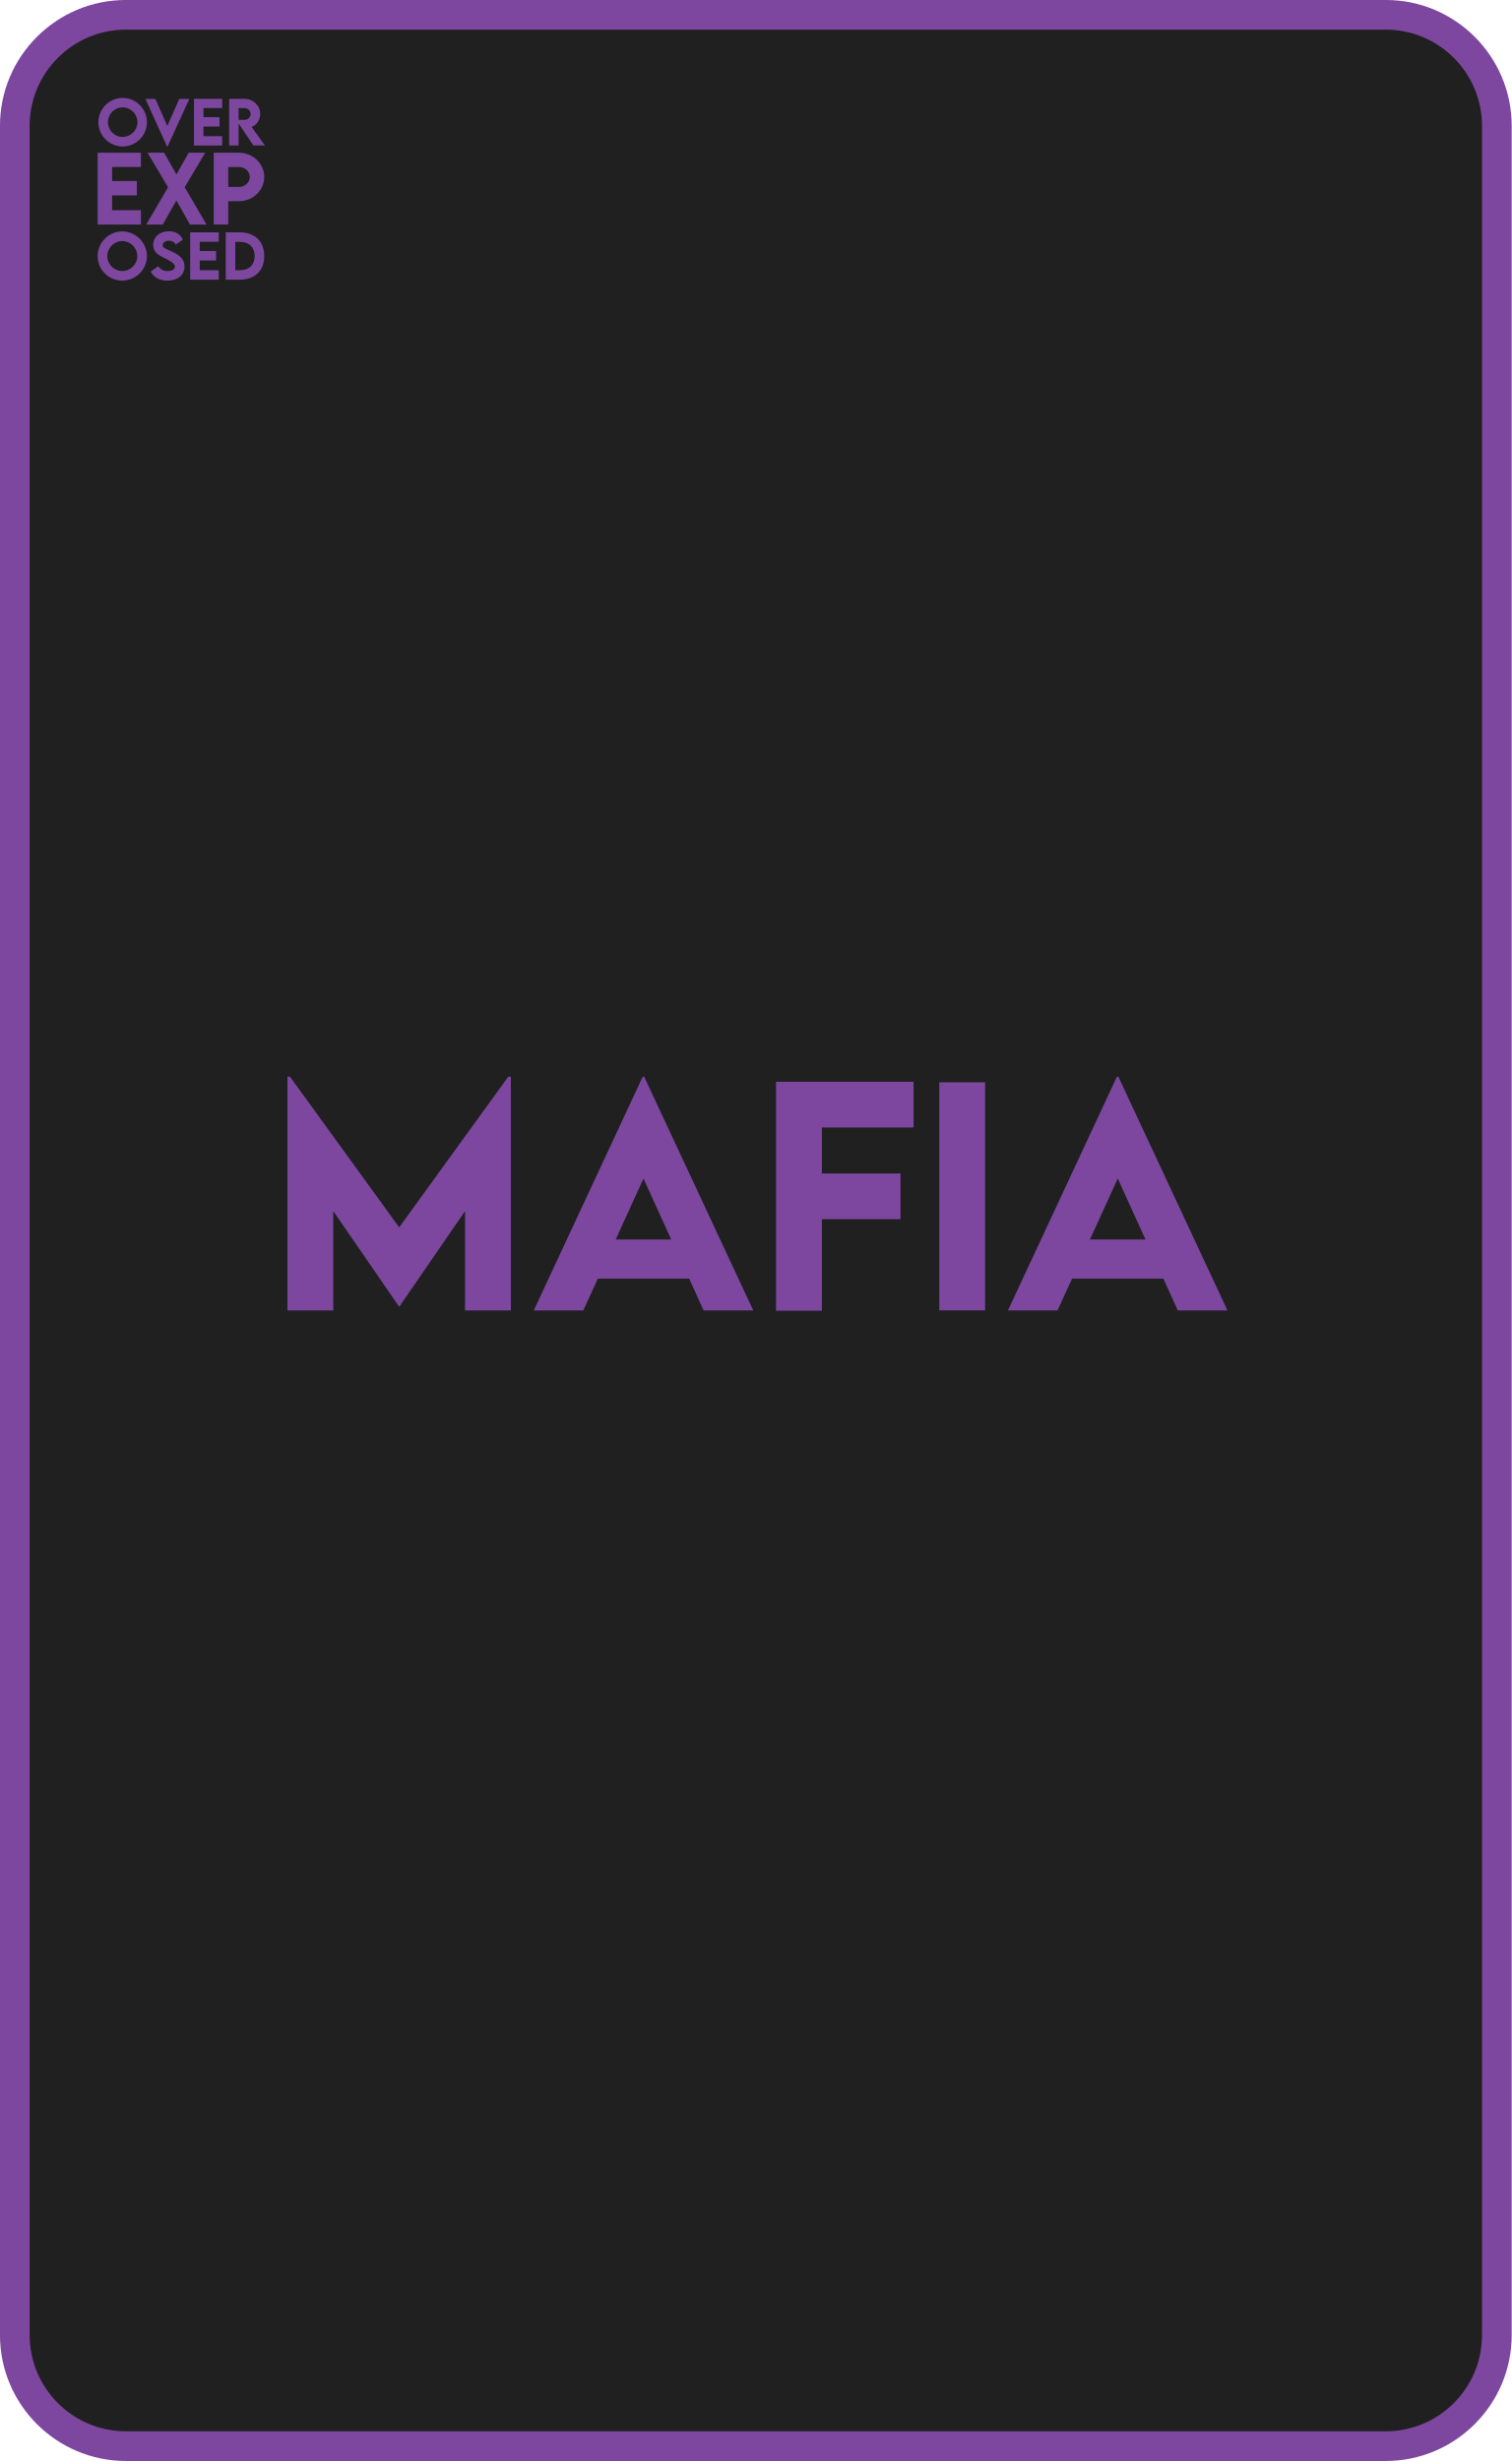
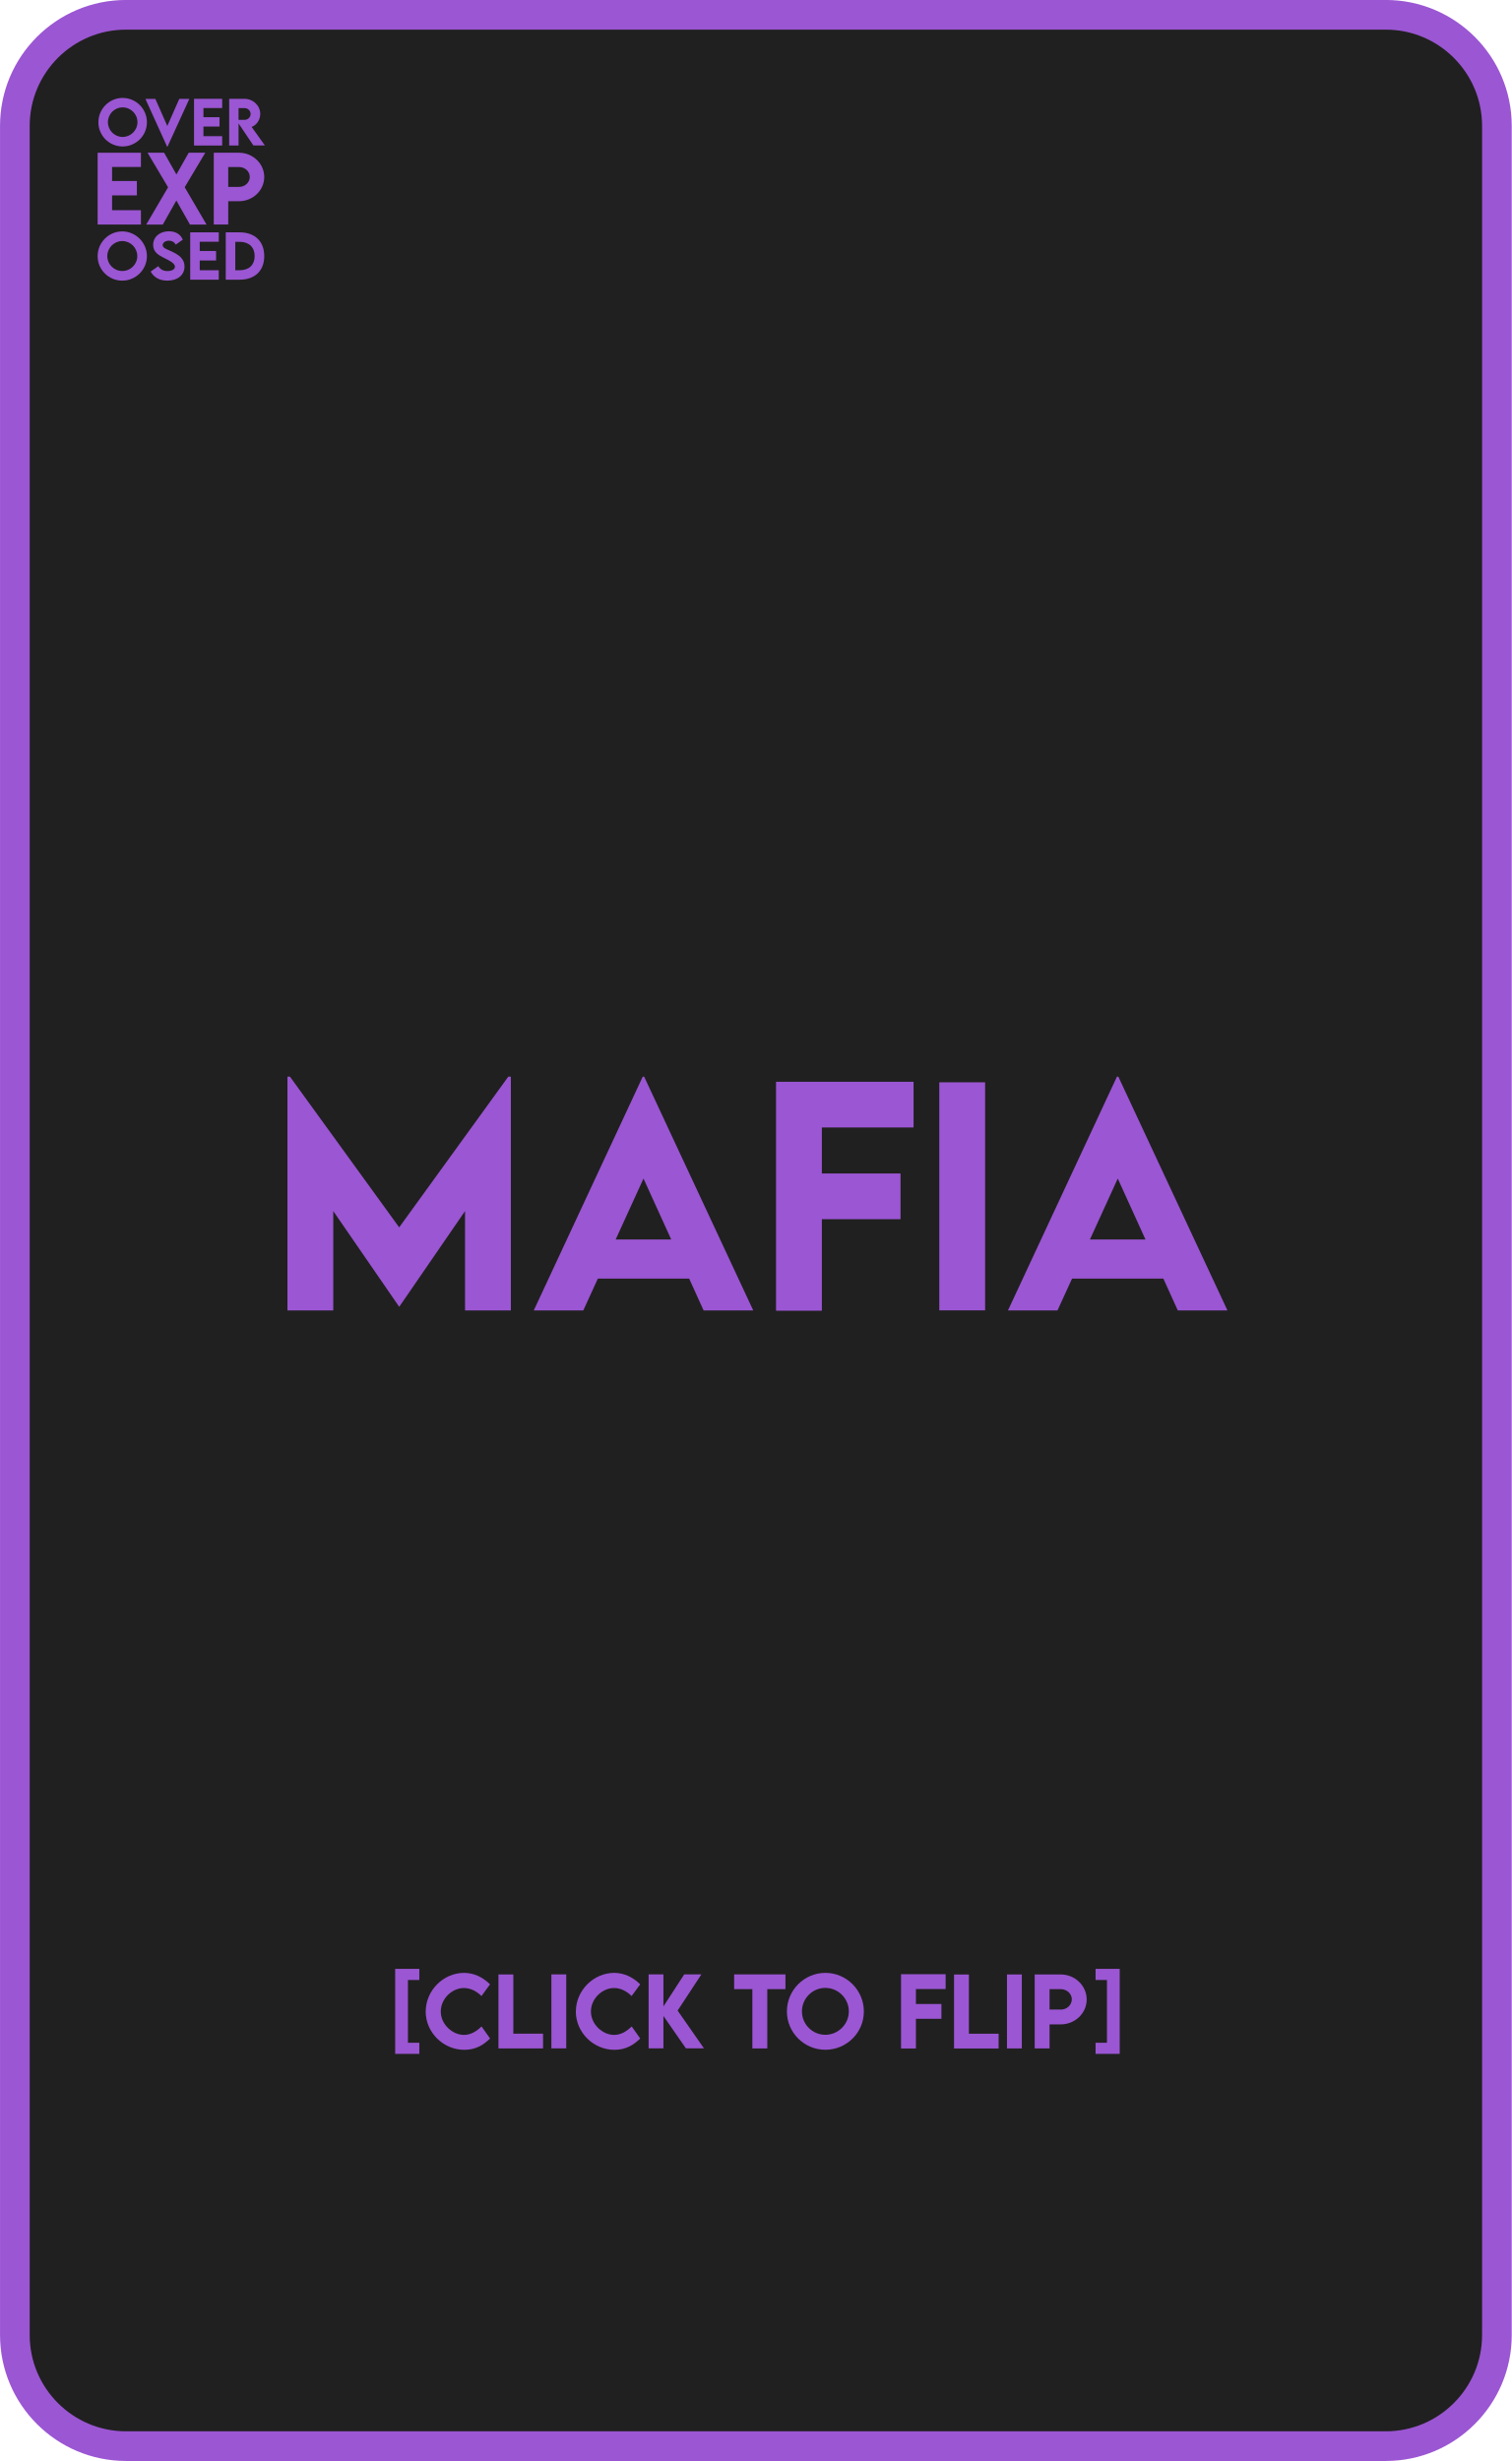
<svg xmlns="http://www.w3.org/2000/svg" id="Layer_2" data-name="Layer 2" viewBox="0 0 257.33 418.91">
  <defs>
    <style>
      .cls-1 {
-         fill: none;
-         stroke: #7d47a0;
-         stroke-linecap: round;
-         stroke-linejoin: round;
-         stroke-width: 5.05px;
+         fill: #9b56d3;
      }

      .cls-2 {
        fill: #202020;
      }

      .cls-3 {
-         fill: #7d47a0;
+         fill: none;
+         stroke: #9b56d3;
+         stroke-linecap: round;
+         stroke-linejoin: round;
+         stroke-width: 5.05px;
      }
    </style>
  </defs>
  <g id="Layer_1-2" data-name="Layer 1">
-     <rect class="cls-2" x="2.52" y="2.52" width="252.28" height="413.86" rx="18.92" ry="18.92" />
-     <rect class="cls-1" x="2.52" y="2.52" width="252.28" height="413.86" rx="18.92" ry="18.92" />
+     <path class="cls-2" d="M21.45,2.52h214.44c10.44,0,18.92,8.48,18.92,18.92v376.02c0,10.44-8.48,18.92-18.92,18.92H21.45c-10.44,0-18.92-8.48-18.92-18.92V21.45C2.52,11,11,2.52,21.45,2.52Z" />
+     <path class="cls-3" d="M21.45,2.52h214.44c10.44,0,18.92,8.48,18.92,18.92v376.02c0,10.44-8.48,18.92-18.92,18.92H21.45c-10.44,0-18.92-8.48-18.92-18.92V21.45C2.52,11,11,2.52,21.45,2.52Z" />
    <g>
      <g>
-         <path class="cls-3" d="M19.08,28.42v2.39h4.22v2.45h-4.22v2.52h4.91v2.44h-7.37v-12.22h7.37v2.42h-4.91Z" />
-         <path class="cls-3" d="M28.61,31.88l-3.49-5.88h2.82l2.09,3.7,2.09-3.7h2.82l-3.5,5.87,3.72,6.36h-2.82l-2.32-4.1-2.31,4.1h-2.82l3.72-6.35Z" />
-         <path class="cls-3" d="M36.39,26h4.29c2.37,0,4.3,1.86,4.3,4.13s-1.93,4.12-4.3,4.12h-1.83v3.97h-2.46v-12.22ZM42.52,30.11c0-.93-.83-1.68-1.84-1.68h-1.83v3.38h1.83c1.02.02,1.84-.76,1.84-1.71Z" />
+         <path class="cls-1" d="M19.08,28.42v2.39h4.22v2.45h-4.22v2.52h4.91v2.44h-7.37v-12.22h7.37v2.42h-4.91Z" />
+         <path class="cls-1" d="M28.61,31.88l-3.49-5.88h2.82l2.09,3.7,2.09-3.7h2.82l-3.5,5.87,3.72,6.36h-2.82l-2.32-4.1-2.31,4.1h-2.82l3.72-6.35Z" />
+         <path class="cls-1" d="M36.39,26h4.29c2.37,0,4.3,1.86,4.3,4.13s-1.93,4.12-4.3,4.12h-1.83v3.97h-2.46v-12.22ZM42.52,30.11c0-.93-.83-1.68-1.84-1.68h-1.83v3.38h1.83c1.02.02,1.84-.76,1.84-1.71Z" />
      </g>
      <g>
-         <path class="cls-3" d="M16.75,20.81c0-2.28,1.86-4.14,4.13-4.14s4.13,1.86,4.13,4.14-1.86,4.12-4.14,4.12-4.12-1.85-4.12-4.12ZM23.4,20.8c0-1.39-1.13-2.52-2.52-2.52s-2.51,1.13-2.51,2.52,1.13,2.51,2.51,2.51,2.52-1.13,2.52-2.51Z" />
-         <path class="cls-3" d="M32.23,16.83l-3.72,8.14h-.06l-3.7-8.14h1.69l2.04,4.61,2.04-4.61h1.71Z" />
-         <path class="cls-3" d="M34.63,18.4v1.55h2.74v1.59h-2.74v1.64h3.19v1.59h-4.79v-7.95h4.79v1.57h-3.19Z" />
-         <path class="cls-3" d="M43.14,24.77l-2.53-3.76v3.76h-1.6v-7.95s2.59,0,2.59,0c1.48,0,2.7,1.14,2.7,2.57,0,1.02-.62,1.91-1.47,2.21l2.26,3.16h-1.95ZM40.61,20.4h1.03c.54.01,1.02-.43,1.02-1s-.49-1-1.02-1h-1.03v2Z" />
+         <path class="cls-1" d="M16.75,20.81c0-2.28,1.86-4.14,4.13-4.14s4.13,1.86,4.13,4.14-1.86,4.12-4.14,4.12-4.12-1.85-4.12-4.12ZM23.4,20.8c0-1.39-1.13-2.52-2.52-2.52s-2.51,1.13-2.51,2.52,1.13,2.51,2.51,2.51,2.52-1.13,2.52-2.51Z" />
+         <path class="cls-1" d="M32.23,16.83l-3.72,8.14h-.06l-3.7-8.14h1.69l2.04,4.61,2.04-4.61h1.71Z" />
+         <path class="cls-1" d="M34.63,18.4v1.55h2.74v1.59h-2.74v1.64h3.19v1.59h-4.79v-7.95h4.79v1.57h-3.19Z" />
+         <path class="cls-1" d="M43.14,24.77l-2.53-3.76v3.76h-1.6v-7.95s2.59,0,2.59,0c1.48,0,2.7,1.14,2.7,2.57,0,1.02-.62,1.91-1.47,2.21l2.26,3.16h-1.95ZM40.61,20.4h1.03c.54.01,1.02-.43,1.02-1s-.49-1-1.02-1h-1.03v2Z" />
      </g>
-       <path class="cls-3" d="M20.81,46.13c-1.41,0-2.55-1.15-2.55-2.54s1.15-2.56,2.55-2.56,2.56,1.15,2.56,2.56-1.15,2.54-2.56,2.54ZM20.81,47.77c2.31,0,4.2-1.88,4.2-4.17s-1.89-4.21-4.2-4.21-4.19,1.89-4.19,4.21,1.89,4.17,4.19,4.17Z" />
-       <path class="cls-3" d="M28.48,47.77c1.73,0,2.93-.93,2.93-2.41,0-1.24-.84-1.92-2.18-2.55-.93-.43-1.54-.6-1.54-1.08,0-.41.45-.76,1.06-.76.45,0,.92.19,1.16.67l1.2-.84c-.37-.97-1.28-1.43-2.38-1.43-1.48,0-2.66.92-2.66,2.32,0,1.28,1,1.78,1.9,2.23.85.42,1.81.89,1.81,1.48,0,.43-.51.74-1.27.74-.69,0-1.21-.26-1.56-.83l-1.3.91c.54,1,1.52,1.55,2.84,1.55Z" />
-       <polygon class="cls-3" points="37.24 41.15 37.24 39.55 32.38 39.55 32.38 47.61 37.24 47.61 37.24 46 34 46 34 44.34 36.78 44.34 36.78 42.72 34 42.72 34 41.15 37.24 41.15" />
-       <path class="cls-3" d="M40.79,46h-.74v-4.84h.73c1.6,0,2.57.92,2.57,2.43s-.97,2.41-2.55,2.41ZM40.78,39.55h-2.35v8.06h2.35c2.61,0,4.2-1.52,4.2-4.02s-1.59-4.05-4.2-4.04Z" />
+       <path class="cls-1" d="M20.81,46.13c-1.41,0-2.55-1.15-2.55-2.54s1.15-2.56,2.55-2.56,2.56,1.15,2.56,2.56-1.15,2.54-2.56,2.54ZM20.81,47.77c2.31,0,4.2-1.88,4.2-4.17s-1.89-4.21-4.2-4.21-4.19,1.89-4.19,4.21,1.89,4.17,4.19,4.17Z" />
+       <path class="cls-1" d="M28.48,47.77c1.73,0,2.93-.93,2.93-2.41,0-1.24-.84-1.92-2.18-2.55-.93-.43-1.54-.6-1.54-1.08,0-.41.45-.76,1.06-.76.45,0,.92.19,1.16.67l1.2-.84c-.37-.97-1.28-1.43-2.38-1.43-1.48,0-2.66.92-2.66,2.32,0,1.28,1,1.78,1.9,2.23.85.42,1.81.89,1.81,1.48,0,.43-.51.74-1.27.74-.69,0-1.21-.26-1.56-.83l-1.3.91c.54,1,1.52,1.55,2.84,1.55Z" />
+       <polygon class="cls-1" points="37.24 41.15 37.24 39.55 32.38 39.55 32.38 47.61 37.24 47.61 37.24 46 34 46 34 44.34 36.78 44.34 36.78 42.72 34 42.72 34 41.15 37.24 41.15" />
+       <path class="cls-1" d="M40.79,46h-.74v-4.84h.73c1.6,0,2.57.92,2.57,2.43s-.97,2.41-2.55,2.41ZM40.78,39.55h-2.35v8.06h2.35c2.61,0,4.2-1.52,4.2-4.02s-1.59-4.05-4.2-4.04Z" />
    </g>
    <g>
-       <path class="cls-3" d="M86.96,183.27v39.79h-7.8v-16.91l-11.18,16.26h-.05l-11.2-16.26v16.91h-7.8v-39.79h.43l18.59,25.65,18.57-25.65h.43Z" />
-       <path class="cls-3" d="M117.3,217.64h-15.53l-2.48,5.42h-8.43l18.55-39.79h.24l18.57,39.79h-8.45l-2.46-5.42ZM114.26,210.99l-4.72-10.38-4.74,10.38h9.47Z" />
-       <path class="cls-3" d="M139.9,191.92v7.83h13.39v7.78h-13.39v15.58h-7.8v-38.97h23.41v7.78h-15.61Z" />
-       <path class="cls-3" d="M159.89,184.23h7.8v38.82h-7.8v-38.82Z" />
-       <path class="cls-3" d="M198.02,217.64h-15.53l-2.48,5.42h-8.43l18.55-39.79h.24l18.57,39.79h-8.45l-2.46-5.42ZM194.99,210.99l-4.72-10.38-4.74,10.38h9.47Z" />
+       <path class="cls-1" d="M86.96,183.27v39.79h-7.8v-16.91l-11.18,16.26h-.05l-11.2-16.26v16.91h-7.8v-39.79h.43l18.59,25.65,18.57-25.65h.43Z" />
+       <path class="cls-1" d="M117.3,217.64h-15.53l-2.48,5.42h-8.43l18.55-39.79h.24l18.57,39.79h-8.45l-2.46-5.42ZM114.26,210.99l-4.72-10.38-4.74,10.38h9.47Z" />
+       <path class="cls-1" d="M139.9,191.92v7.83h13.39v7.78h-13.39v15.58h-7.8v-38.97h23.41v7.78h-15.61Z" />
+       <path class="cls-1" d="M159.89,184.23h7.8v38.82h-7.8v-38.82Z" />
+       <path class="cls-1" d="M198.02,217.64h-15.53l-2.48,5.42h-8.43l18.55-39.79h.24l18.57,39.79h-8.45l-2.46-5.42ZM194.99,210.99l-4.72-10.38-4.74,10.38h9.47Z" />
+     </g>
+     <g>
+       <path class="cls-1" d="M69.44,337.03v10.69h1.94v1.89h-4.11v-14.47h4.11v1.89h-1.94Z" />
+       <path class="cls-1" d="M72.47,342.38c0-3.55,2.99-6.56,6.54-6.56,1.64.02,3.09.67,4.41,1.95l-1.46,1.99c-.86-.84-1.89-1.36-2.98-1.36-2.02,0-3.95,1.8-3.95,4s2,3.98,3.95,3.98c1.16,0,2.16-.62,2.99-1.44l1.45,2.05c-1.11,1.1-2.46,1.93-4.37,1.93-3.63,0-6.59-2.99-6.59-6.53Z" />
+       <path class="cls-1" d="M92.44,346.16v2.52h-7.59v-12.59h2.53v10.08h5.06Z" />
+       <path class="cls-1" d="M93.86,336.08h2.53v12.59h-2.53v-12.59Z" />
+       <path class="cls-1" d="M98.03,342.38c0-3.55,2.99-6.56,6.54-6.56,1.64.02,3.09.67,4.41,1.95l-1.46,1.99c-.86-.84-1.89-1.36-2.98-1.36-2.02,0-3.95,1.8-3.95,4s2,3.98,3.95,3.98c1.16,0,2.16-.62,2.99-1.44l1.45,2.05c-1.11,1.1-2.46,1.93-4.37,1.93-3.63,0-6.59-2.99-6.59-6.53Z" />
+       <path class="cls-1" d="M116.76,348.67l-3.83-5.52v5.52h-2.52v-12.59h2.52v5.45l3.54-5.45h2.92l-4.04,6.16,4.48,6.43h-3.08Z" />
+       <path class="cls-1" d="M133.7,338.59h-3.09v10.09h-2.54v-10.09h-3.1v-2.51h8.73v2.51Z" />
+       <path class="cls-1" d="M133.95,342.39c0-3.62,2.95-6.57,6.55-6.57s6.55,2.95,6.55,6.57-2.95,6.52-6.56,6.52-6.54-2.94-6.54-6.52ZM144.49,342.38c0-2.2-1.8-4-4-4s-3.98,1.8-3.98,4,1.79,3.98,3.98,3.98,4-1.79,4-3.98Z" />
+       <path class="cls-1" d="M190.6,349.61h-4.11v-1.89h1.94v-10.69h-1.94v-1.89h4.11v14.47Z" />
+       <path class="cls-1" d="M155.91,338.58v2.54h4.34v2.52h-4.34v5.05h-2.53v-12.64h7.59v2.52h-5.06Z" />
+       <path class="cls-1" d="M169.99,346.17v2.52h-7.59v-12.59h2.53v10.08h5.06Z" />
+       <path class="cls-1" d="M171.41,336.09h2.53v12.59h-2.53v-12.59Z" />
+       <path class="cls-1" d="M176.13,336.09h4.42c2.44,0,4.43,1.91,4.43,4.26s-1.99,4.24-4.43,4.24h-1.89v4.09h-2.53v-12.59ZM182.45,340.32c0-.95-.85-1.73-1.9-1.73h-1.89v3.48h1.89c1.05.02,1.9-.78,1.9-1.76Z" />
    </g>
  </g>
</svg>
